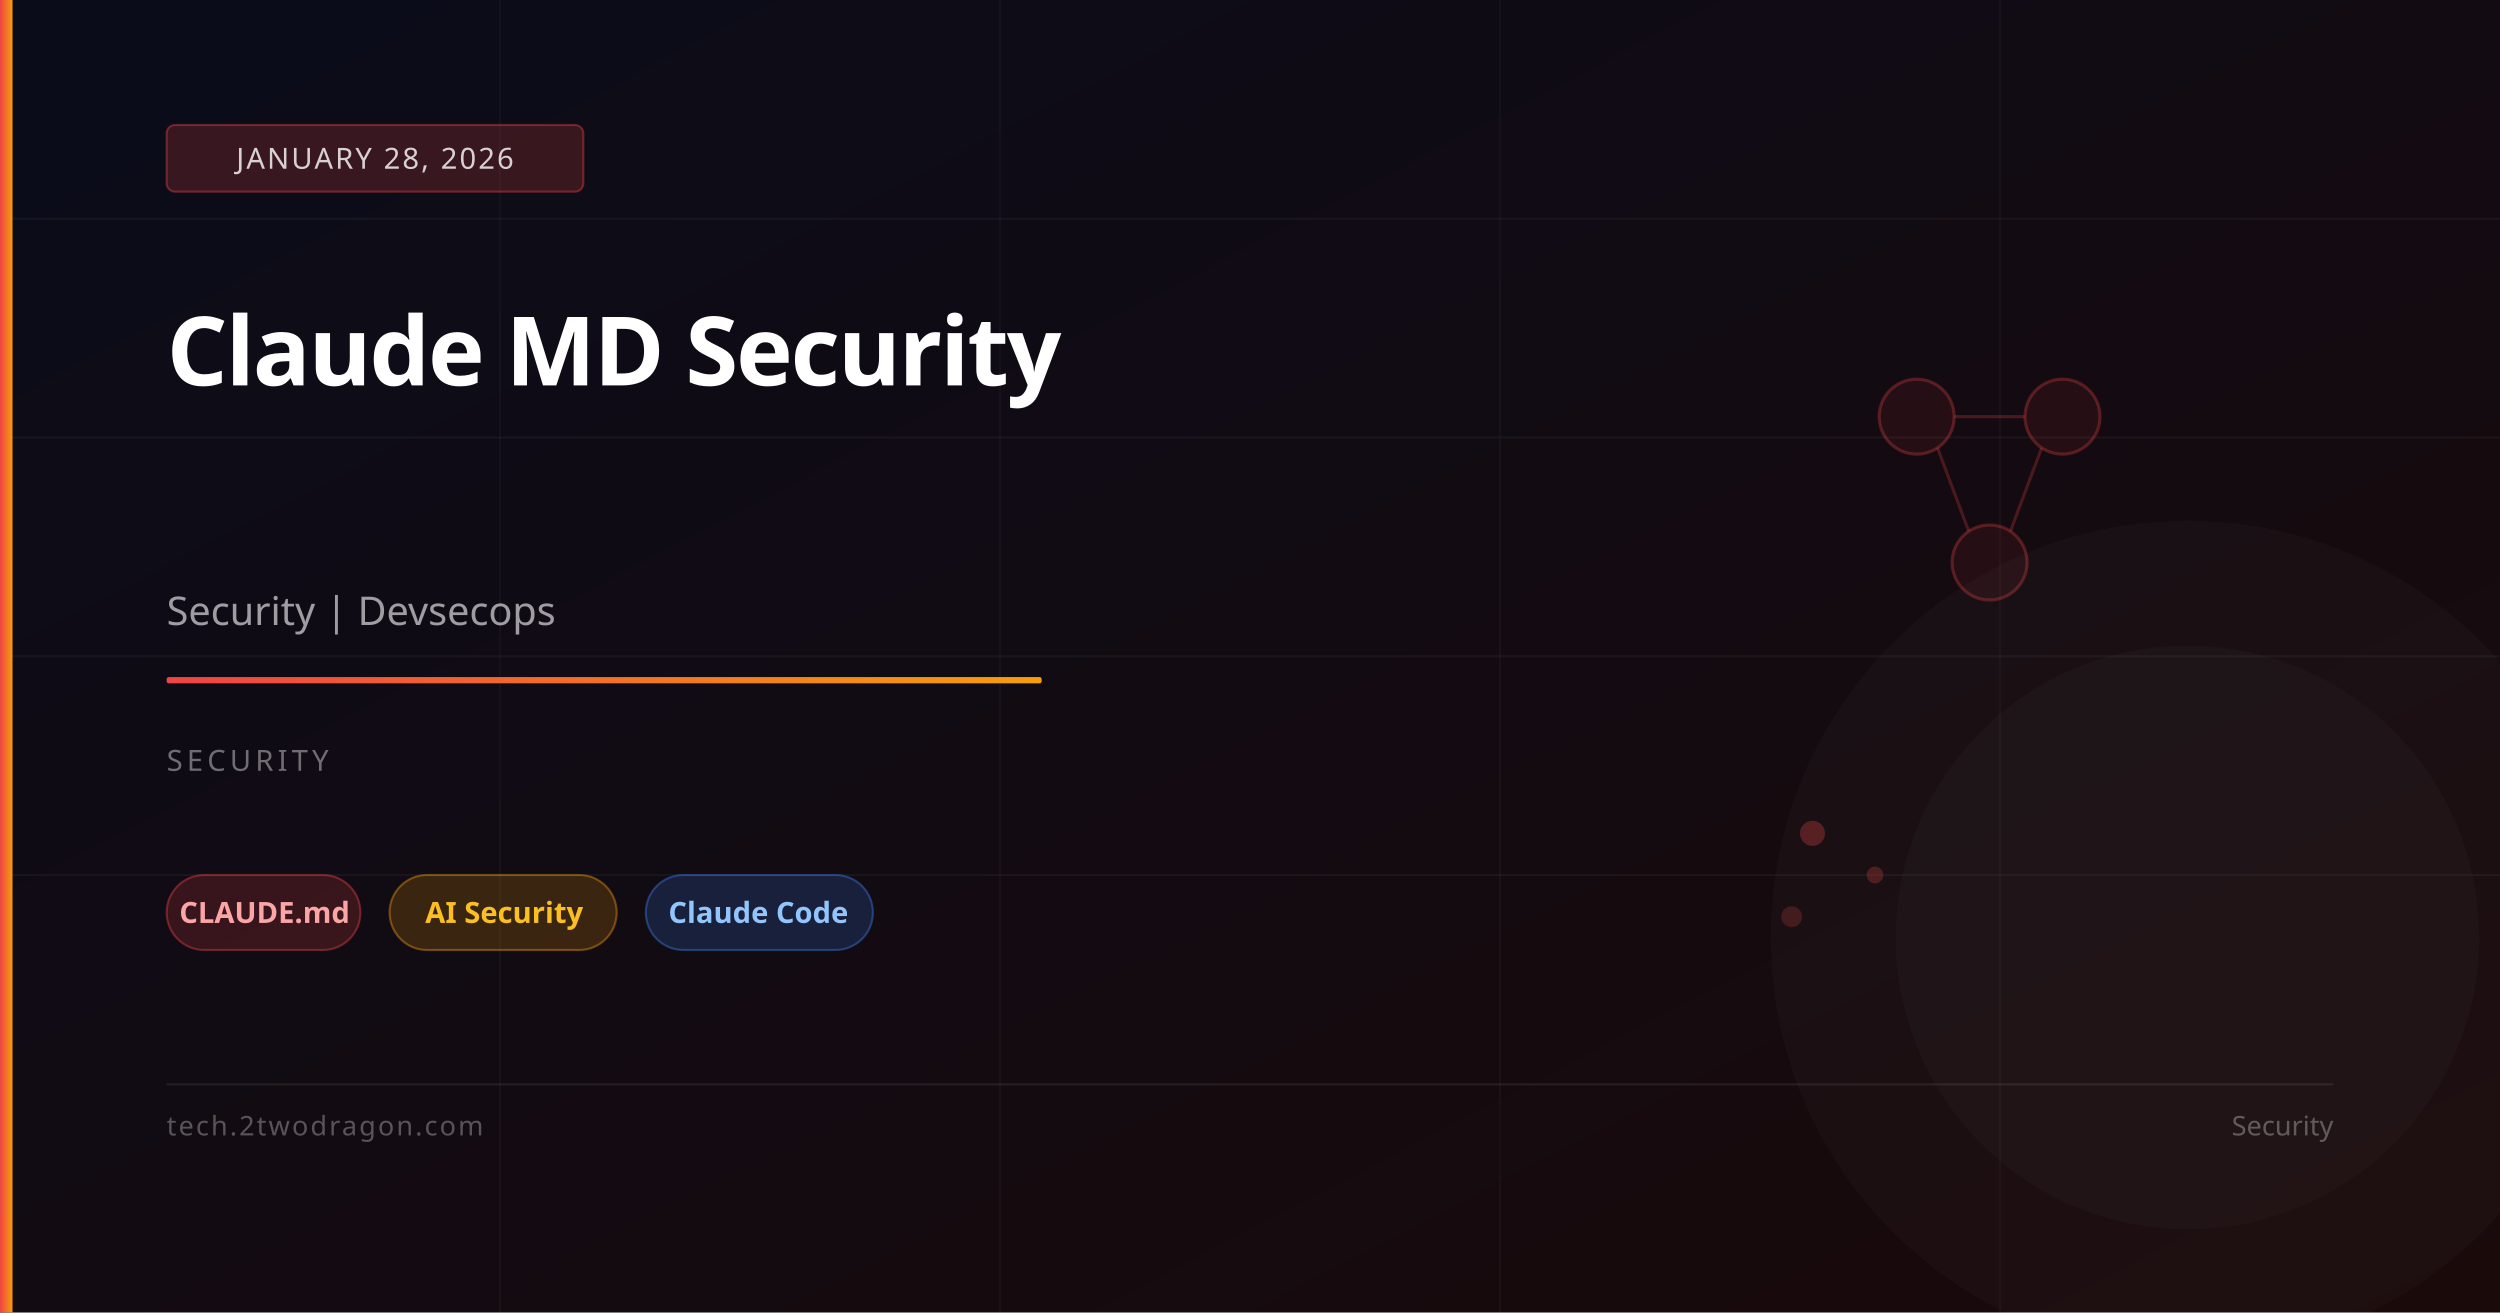
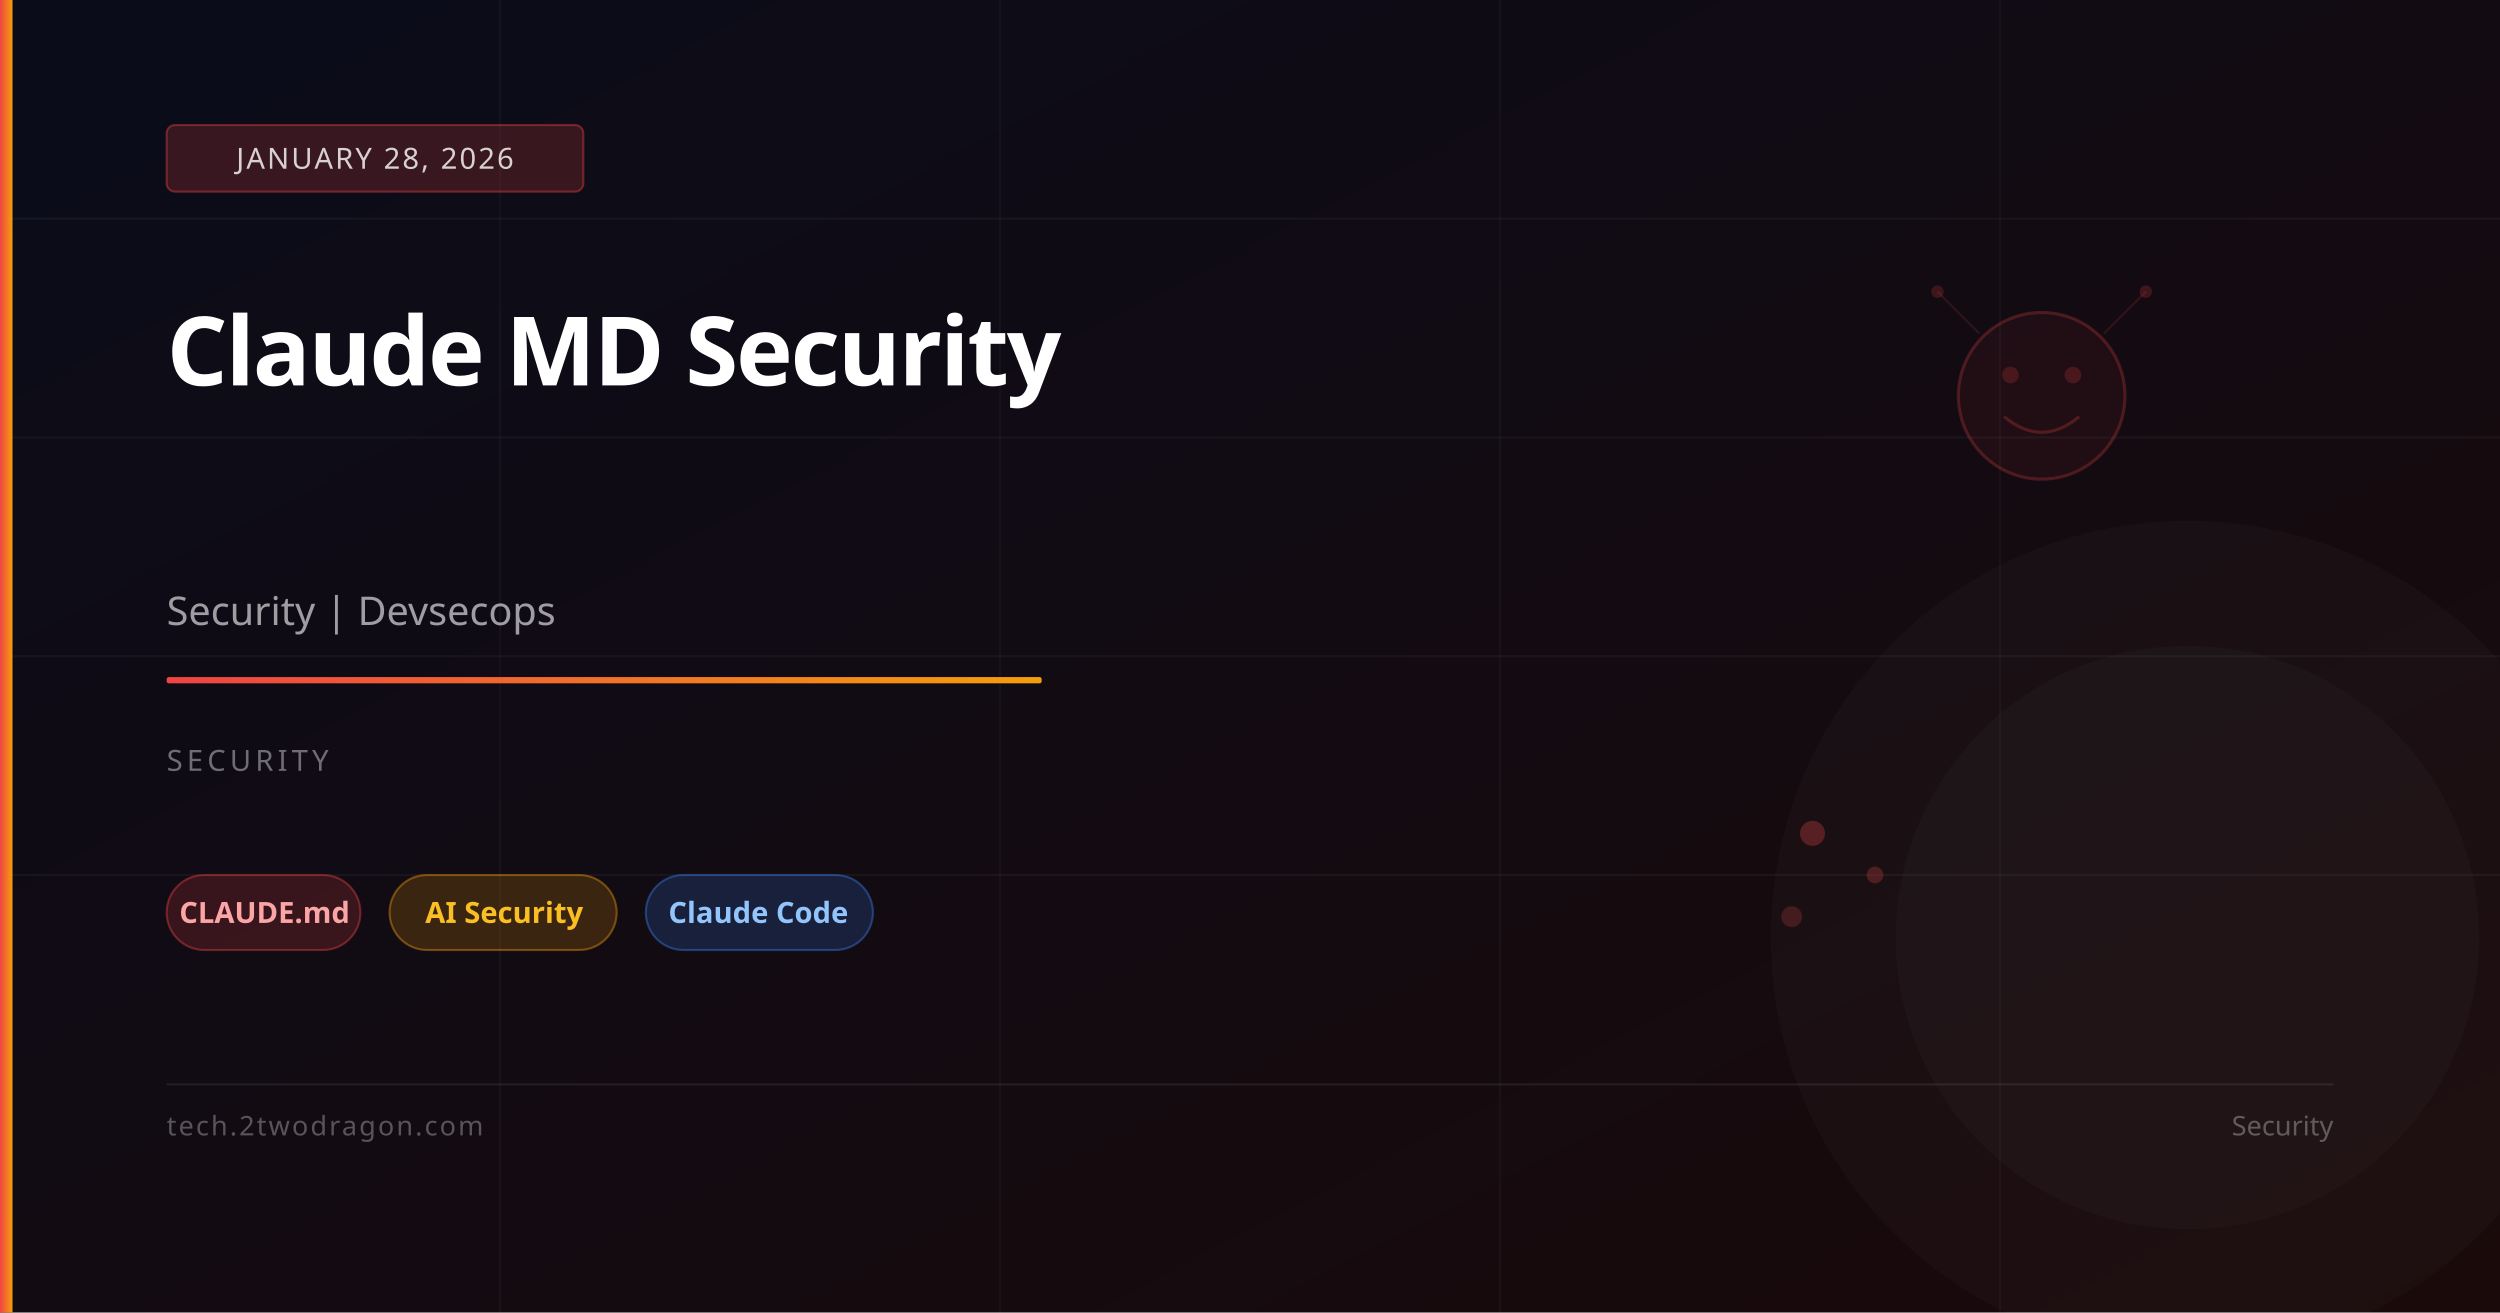
<svg xmlns="http://www.w3.org/2000/svg" viewBox="0 0 1200 630" width="1200" height="630">
  <defs>
    <linearGradient id="bg" x1="0%" y1="0%" x2="100%" y2="100%">
      <stop offset="0%" stop-color="#0a0c1a" />
      <stop offset="100%" stop-color="#1a0a0a" />
    </linearGradient>
    <linearGradient id="accent" x1="0%" y1="0%" x2="100%" y2="0%">
      <stop offset="0%" stop-color="#ef4444" />
      <stop offset="100%" stop-color="#f59e0b" />
    </linearGradient>
  </defs>
  <rect width="1200" height="630" fill="url(#bg)" />
  <line x1="0" y1="105" x2="1200" y2="105" stroke="rgba(255,255,255,0.04)" stroke-width="1" />
  <line x1="0" y1="210" x2="1200" y2="210" stroke="rgba(255,255,255,0.04)" stroke-width="1" />
  <line x1="0" y1="315" x2="1200" y2="315" stroke="rgba(255,255,255,0.04)" stroke-width="1" />
  <line x1="0" y1="420" x2="1200" y2="420" stroke="rgba(255,255,255,0.04)" stroke-width="1" />
  <line x1="240" y1="0" x2="240" y2="630" stroke="rgba(255,255,255,0.03)" stroke-width="1" />
  <line x1="480" y1="0" x2="480" y2="630" stroke="rgba(255,255,255,0.03)" stroke-width="1" />
  <line x1="720" y1="0" x2="720" y2="630" stroke="rgba(255,255,255,0.03)" stroke-width="1" />
  <line x1="960" y1="0" x2="960" y2="630" stroke="rgba(255,255,255,0.03)" stroke-width="1" />
-   <circle cx="920" cy="200" r="18" fill="rgba(239,68,68,0.08)" stroke="rgba(239,68,68,0.3)" stroke-width="1.5" />
-   <circle cx="990" cy="200" r="18" fill="rgba(239,68,68,0.08)" stroke="rgba(239,68,68,0.3)" stroke-width="1.5" />
-   <circle cx="955" cy="270" r="18" fill="rgba(239,68,68,0.08)" stroke="rgba(239,68,68,0.3)" stroke-width="1.5" />
-   <line x1="938" y1="200" x2="972" y2="200" stroke="rgba(239,68,68,0.25)" stroke-width="1.5" />
-   <line x1="930" y1="215" x2="945" y2="255" stroke="rgba(239,68,68,0.25)" stroke-width="1.5" />
-   <line x1="980" y1="215" x2="965" y2="255" stroke="rgba(239,68,68,0.25)" stroke-width="1.5" />
+   <circle cx="980" cy="190" r="40" fill="rgba(239,68,68,0.06)" stroke="rgba(239,68,68,0.25)" stroke-width="1.5" />
+   <circle cx="965" cy="180" r="4" fill="rgba(239,68,68,0.2)" />
+   <circle cx="995" cy="180" r="4" fill="rgba(239,68,68,0.2)" />
+   <path d="M962,200 Q980,215 998,200" fill="none" stroke="rgba(239,68,68,0.25)" stroke-width="1.5" />
+   <line x1="950" y1="160" x2="930" y2="140" stroke="rgba(239,68,68,0.15)" stroke-width="1" />
+   <line x1="1010" y1="160" x2="1030" y2="140" stroke="rgba(239,68,68,0.15)" stroke-width="1" />
+   <circle cx="930" cy="140" r="3" fill="rgba(239,68,68,0.2)" />
+   <circle cx="1030" cy="140" r="3" fill="rgba(239,68,68,0.2)" />
  <circle cx="870" cy="400" r="6" fill="rgba(239,68,68,0.3)" />
  <circle cx="900" cy="420" r="4" fill="rgba(239,68,68,0.25)" />
  <circle cx="860" cy="440" r="5" fill="rgba(239,68,68,0.2)" />
  <circle cx="1050" cy="450" r="200" fill="rgba(255,255,255,0.02)" />
  <circle cx="1050" cy="450" r="140" fill="rgba(255,255,255,0.02)" />
  <rect x="0" y="0" width="6" height="630" fill="url(#accent)" />
  <rect x="80" y="60" width="200" height="32" rx="4" fill="rgba(239,68,68,0.2)" stroke="rgba(239,68,68,0.4)" stroke-width="1" />
  <text x="180" y="81" font-family="system-ui,sans-serif" font-size="14" fill="rgba(255,255,255,0.8)" text-anchor="middle" letter-spacing="1">JANUARY 28, 2026</text>
  <text x="80" y="185" font-family="system-ui,sans-serif" font-size="46" font-weight="700" fill="white" letter-spacing="-1">Claude MD Security</text>
  <text x="80" y="245" font-family="system-ui,sans-serif" font-size="46" font-weight="700" fill="white" letter-spacing="-1" />
  <text x="80" y="300" font-family="system-ui,sans-serif" font-size="19" fill="rgba(255,255,255,0.6)">Security | Devsecops</text>
  <rect x="80" y="325" width="420" height="3" rx="1" fill="url(#accent)" />
  <text x="80" y="370" font-family="system-ui,sans-serif" font-size="14" fill="rgba(255,255,255,0.4)" letter-spacing="2">SECURITY</text>
  <rect x="80" y="420" width="93" height="36" rx="18" fill="rgba(239,68,68,0.18)" stroke="rgba(239,68,68,0.4)" stroke-width="1" />
  <text x="127" y="443" font-family="system-ui,sans-serif" font-size="14" fill="#fca5a5" text-anchor="middle" font-weight="600">CLAUDE.md</text>
  <rect x="187" y="420" width="109" height="36" rx="18" fill="rgba(245,158,11,0.18)" stroke="rgba(245,158,11,0.4)" stroke-width="1" />
  <text x="242" y="443" font-family="system-ui,sans-serif" font-size="14" fill="#fbbf24" text-anchor="middle" font-weight="600">AI Security</text>
  <rect x="310" y="420" width="109" height="36" rx="18" fill="rgba(59,130,246,0.18)" stroke="rgba(59,130,246,0.4)" stroke-width="1" />
  <text x="364" y="443" font-family="system-ui,sans-serif" font-size="14" fill="#93c5fd" text-anchor="middle" font-weight="600">Claude Code</text>
  <rect x="80" y="520" width="1040" height="1" fill="rgba(255,255,255,0.08)" />
  <text x="80" y="545" font-family="system-ui,sans-serif" font-size="13" fill="rgba(255,255,255,0.3)" letter-spacing="1">tech.2twodragon.com</text>
  <text x="1120" y="545" font-family="system-ui,sans-serif" font-size="13" fill="rgba(255,255,255,0.3)" text-anchor="end">Security</text>
</svg>
